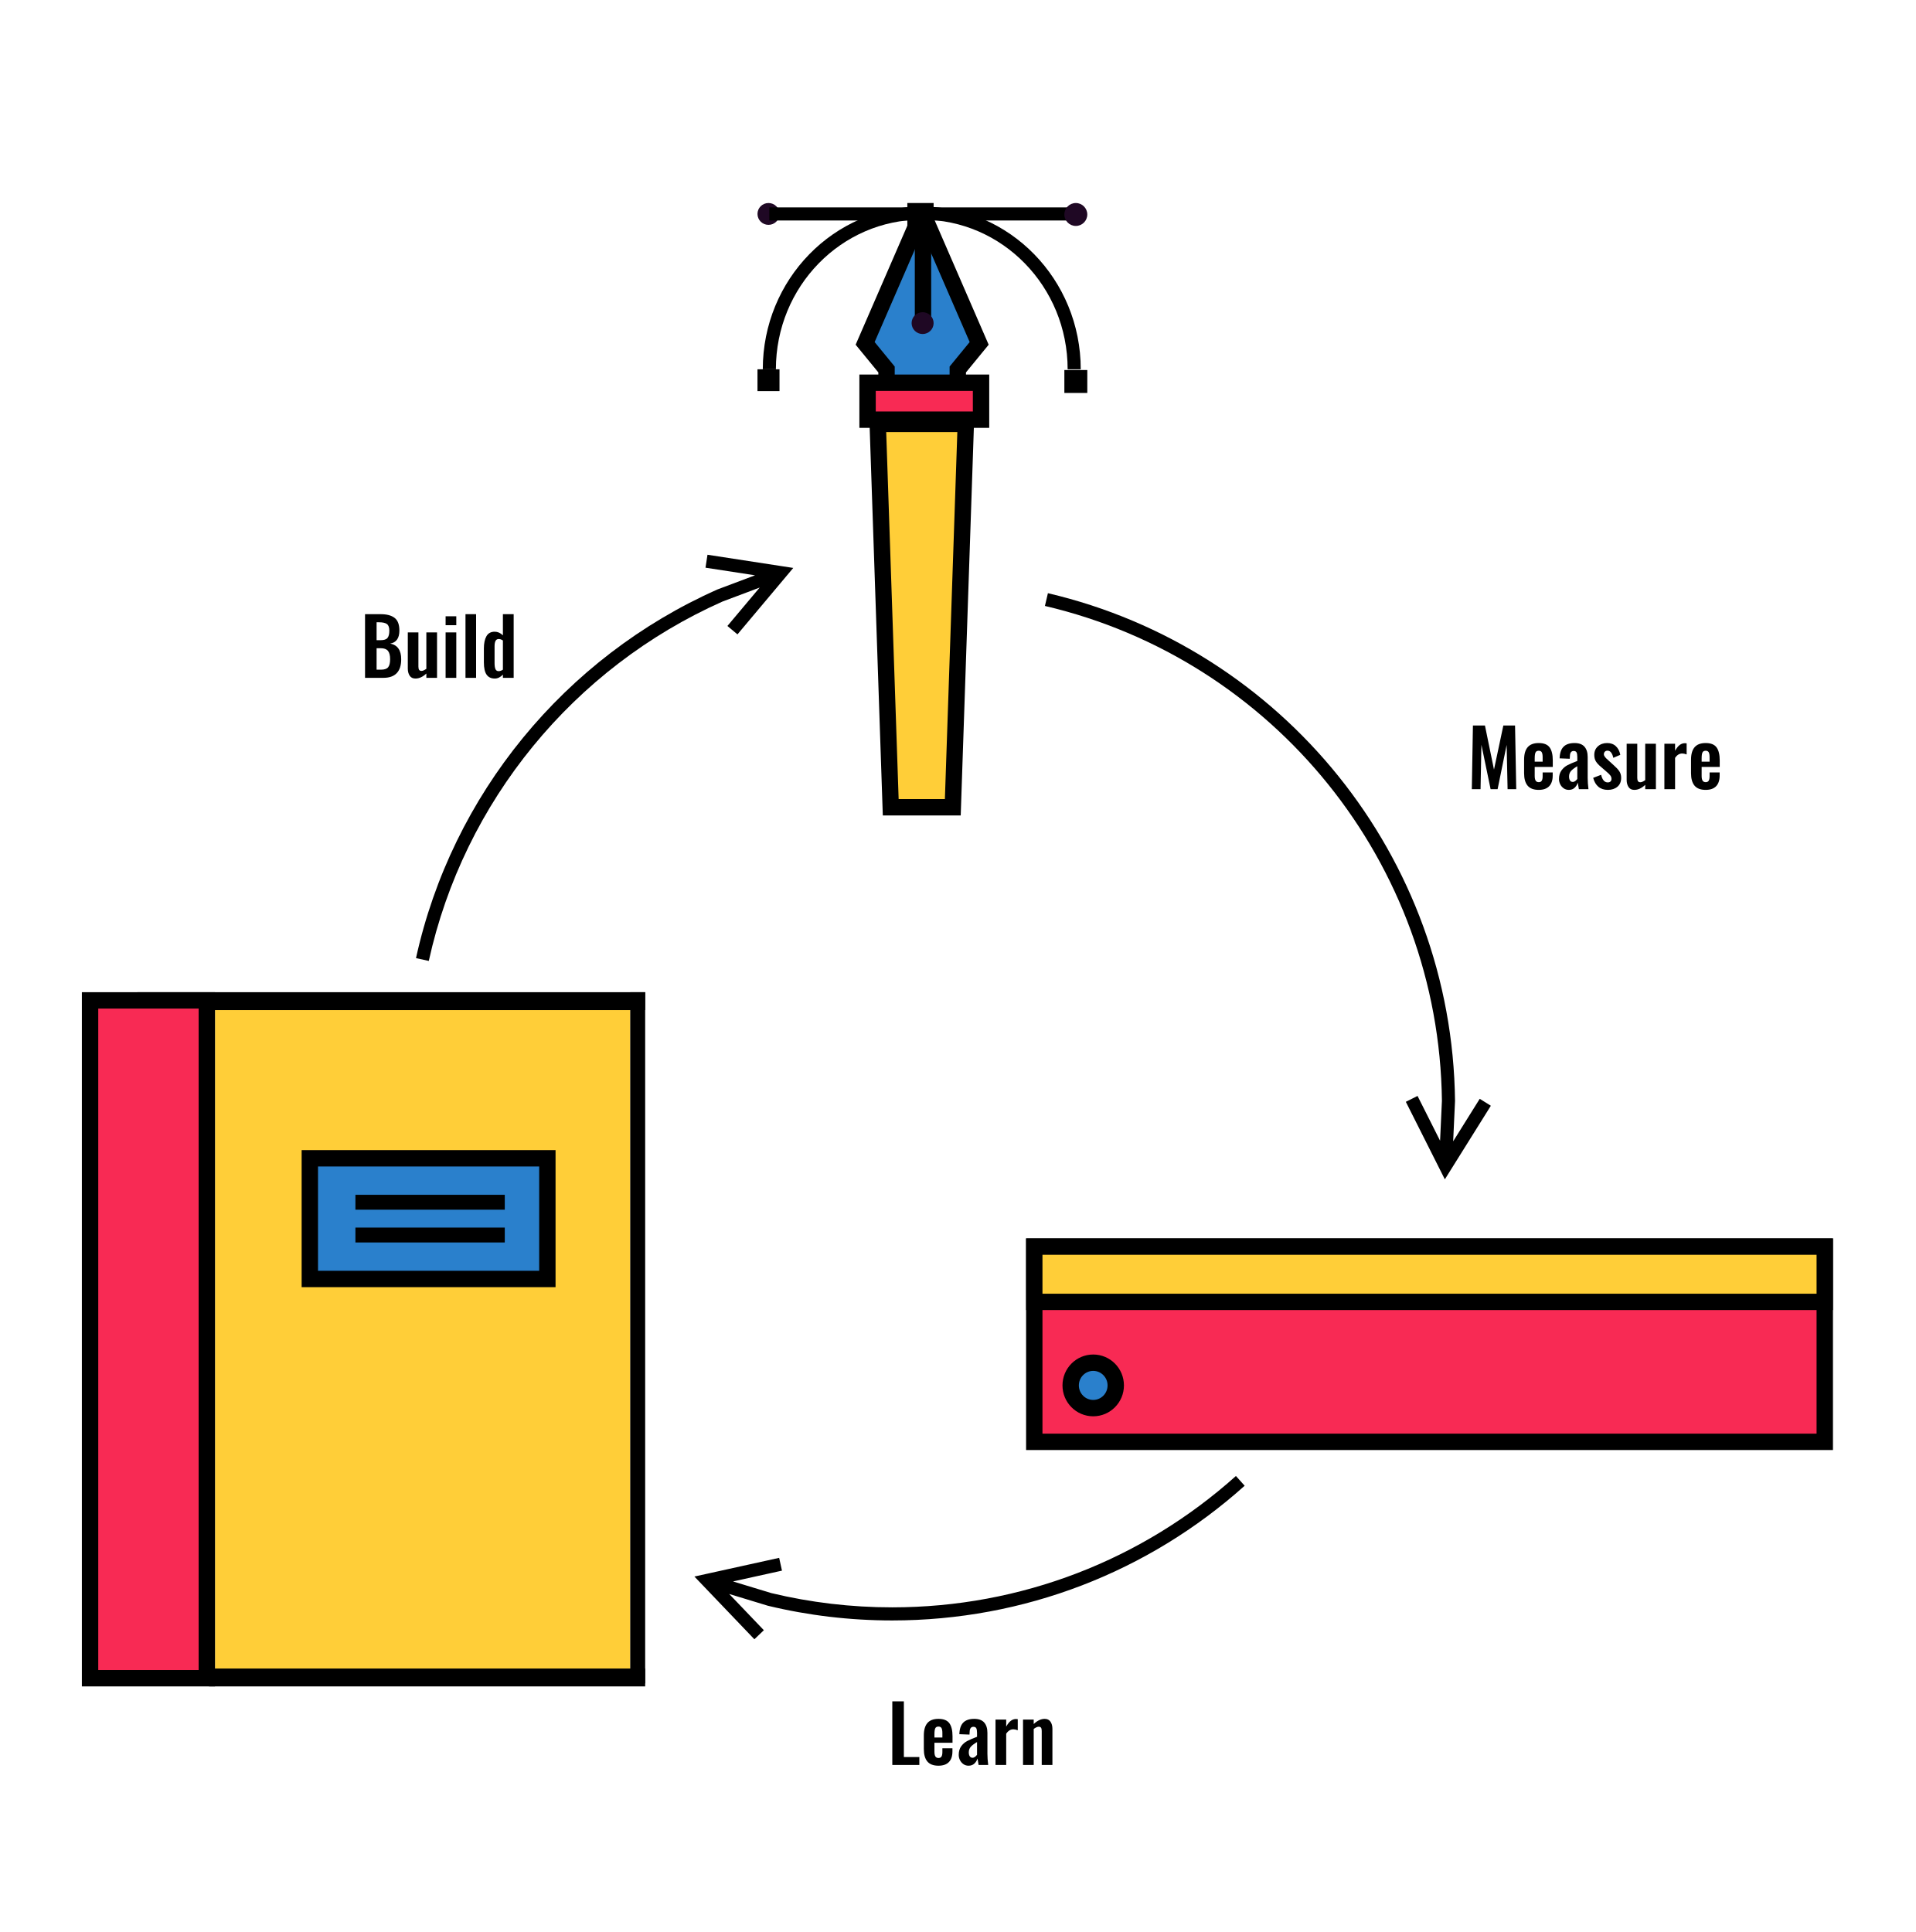
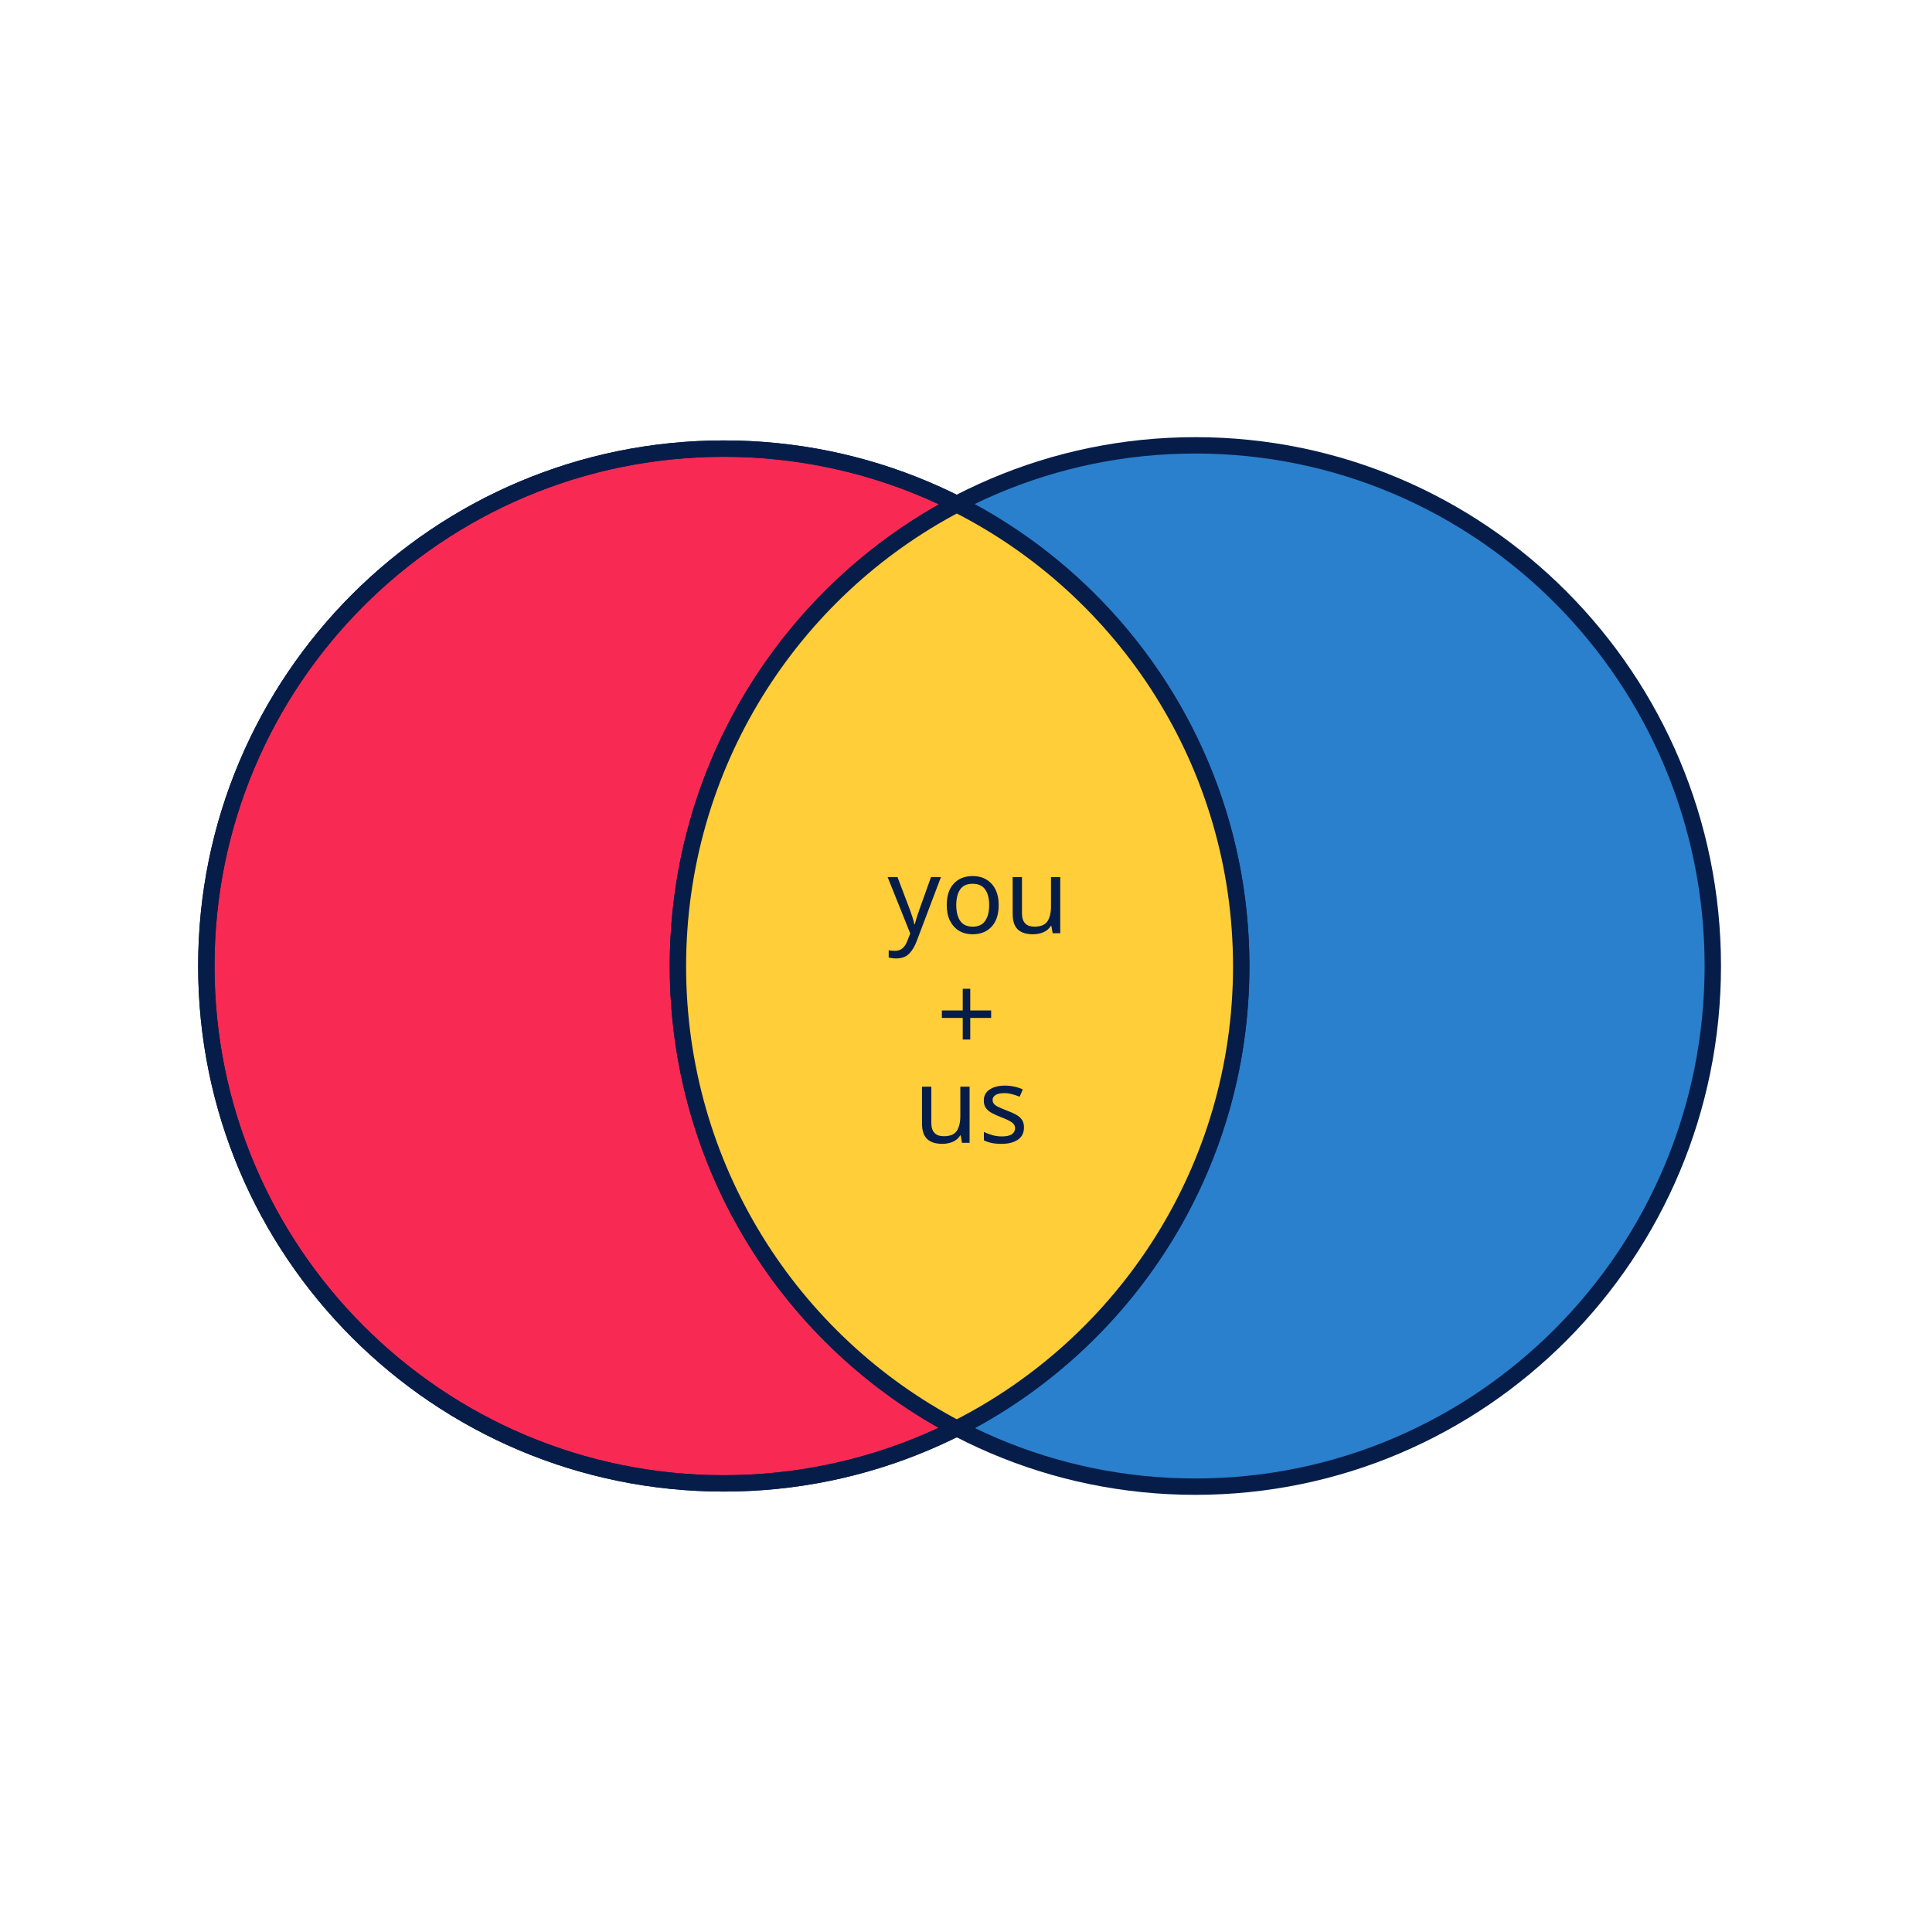
<svg xmlns="http://www.w3.org/2000/svg" width="585px" height="590px" viewBox="0 0 585 590" version="1.1">
  <g id="major_process_illus" stroke="none" stroke-width="1" fill="none" fill-rule="evenodd">
-     <g id="Group-4" transform="translate(231, 62)" fill-rule="nonzero">
-       <polygon id="Path-6" fill="#2A80CC" transform="translate(50.5, 32) scale(-1, 1) translate(-50.5, -32) " points="49.998 5 67.5 42.651 60.591 48.101 60.591 59 39.485 59 39.485 48.101 33.5 40.174" />
-       <g id="Group-14" transform="translate(50.5, 94) scale(-1, 1) translate(-50.5, -94) translate(0, 0)">
-         <g id="Group-13" transform="translate(4, 0)">
-           <g id="Group-12" transform="translate(28.95981, 2.56443)" stroke="#000000" stroke-width="5">
-             <polyline id="Path-3" points="17.551 0.41 34.872 40.299 28.341 48.269 28.341 51.984" />
-             <polyline id="Path" points="6.584 51.984 6.584 48.269 0.053 40.299 17.374 0.41" />
-           </g>
-           <path d="M46.165,3.077 L46.165,34.973" id="Path-4" stroke="#000000" stroke-width="5" />
-           <ellipse id="Oval" fill="#1F0824" cx="46.284" cy="36.671" rx="3.361" ry="3.334" />
-           <ellipse id="Oval-Copy" fill="#1F0824" cx="93.344" cy="3.334" rx="3.361" ry="3.334" />
-           <rect id="Rectangle" stroke="#000000" stroke-width="5" fill="#F82A54" x="28.443" y="54.879" width="34.648" height="11.283" />
-           <g id="Group-11" transform="translate(30.51123, 64.62364)" fill="#FFCE38" stroke="#000000" stroke-width="5">
-             <path d="M2.586,2.83 L6.554,119.897 L25.509,119.897 L29.476,2.83 L2.586,2.83 Z" id="Rectangle" />
-           </g>
-           <path d="M93.085,50.776 C93.085,24.433 72.247,3.077 46.543,3.077 C20.838,3.077 0,24.433 0,50.776" id="Path" stroke="#000000" stroke-width="4" />
-           <rect id="Rectangle-Copy-31" fill="#000000" x="42.923" y="0" width="8.026" height="7.96" />
-           <rect id="Rectangle-Copy-30" fill="#000000" x="89.982" y="50.776" width="6.723" height="6.668" />
-           <path d="M0,3.334 L93.085,3.334" id="Path-5" stroke="#000000" stroke-width="4" />
-         </g>
-         <circle id="Oval-Copy-2" fill="#1F0824" cx="3.5" cy="3.5" r="3.5" />
-         <rect id="Rectangle" fill="#000000" x="0" y="51" width="7" height="7" />
-       </g>
-     </g>
-     <path d="M272.464,519.56 L275.992,519.56 L275.992,536.576 L280.72,536.576 L280.72,539 L272.464,539 L272.464,519.56 Z M286.552,539.216 C285.016,539.216 283.888,538.788 283.168,537.932 C282.448,537.076 282.088,535.808 282.088,534.128 L282.088,530 C282.088,528.304 282.452,527.032 283.18,526.184 C283.908,525.336 285.032,524.912 286.552,524.912 C288.12,524.912 289.228,525.352 289.876,526.232 C290.524,527.112 290.848,528.44 290.848,530.216 L290.848,532.208 L285.328,532.208 L285.328,534.944 C285.328,535.616 285.428,536.104 285.628,536.408 C285.828,536.712 286.144,536.864 286.576,536.864 C286.992,536.864 287.292,536.716 287.476,536.42 C287.66,536.124 287.752,535.672 287.752,535.064 L287.752,533.888 L290.824,533.888 L290.824,534.848 C290.824,536.272 290.464,537.356 289.744,538.1 C289.024,538.844 287.96,539.216 286.552,539.216 Z M287.752,530.6 L287.752,529.28 C287.752,528.56 287.664,528.044 287.488,527.732 C287.312,527.42 287,527.264 286.552,527.264 C286.088,527.264 285.768,527.432 285.592,527.768 C285.416,528.104 285.328,528.728 285.328,529.64 L285.328,530.6 L287.752,530.6 Z M295.744,539.216 C295.152,539.216 294.628,539.056 294.172,538.736 C293.716,538.416 293.364,538.004 293.116,537.5 C292.868,536.996 292.744,536.472 292.744,535.928 C292.744,534.856 292.996,533.972 293.5,533.276 C294.004,532.58 294.628,532.04 295.372,531.656 C296.116,531.272 297.104,530.848 298.336,530.384 L298.336,529.184 C298.336,528.544 298.26,528.076 298.108,527.78 C297.956,527.484 297.664,527.336 297.232,527.336 C296.496,527.336 296.112,527.848 296.08,528.872 L296.032,529.712 L292.936,529.592 C292.984,527.992 293.38,526.812 294.124,526.052 C294.868,525.292 295.992,524.912 297.496,524.912 C298.856,524.912 299.864,525.284 300.52,526.028 C301.176,526.772 301.504,527.824 301.504,529.184 L301.504,535.592 C301.504,536.584 301.584,537.72 301.744,539 L298.816,539 C298.656,538.136 298.544,537.472 298.48,537.008 C298.288,537.632 297.964,538.156 297.508,538.58 C297.052,539.004 296.464,539.216 295.744,539.216 Z M296.944,536.792 C297.216,536.792 297.476,536.696 297.724,536.504 C297.972,536.312 298.176,536.104 298.336,535.88 L298.336,531.992 C297.488,532.488 296.856,532.964 296.44,533.42 C296.024,533.876 295.816,534.448 295.816,535.136 C295.816,535.648 295.916,536.052 296.116,536.348 C296.316,536.644 296.592,536.792 296.944,536.792 Z M303.976,525.128 L307.24,525.128 L307.24,527.264 C307.704,526.448 308.176,525.86 308.656,525.5 C309.136,525.14 309.672,524.96 310.264,524.96 C310.472,524.96 310.64,524.976 310.768,525.008 L310.768,528.392 C310.256,528.2 309.808,528.104 309.424,528.104 C308.56,528.104 307.832,528.552 307.24,529.448 L307.24,539 L303.976,539 L303.976,525.128 Z M312.376,525.128 L315.64,525.128 L315.64,526.496 C316.744,525.44 317.864,524.912 319,524.912 C319.784,524.912 320.372,525.2 320.764,525.776 C321.156,526.352 321.352,527.08 321.352,527.96 L321.352,539 L318.088,539 L318.088,528.608 C318.088,528.16 318.02,527.832 317.884,527.624 C317.748,527.416 317.504,527.312 317.152,527.312 C316.768,527.312 316.264,527.536 315.64,527.984 L315.64,539 L312.376,539 L312.376,525.128 Z" id="Learn-Copy-2" fill="#000000" />
-     <path d="M449.752,221.56 L453.424,221.56 L456.184,235.024 L459.04,221.56 L462.616,221.56 L462.976,241 L460.336,241 L460.048,227.488 L457.288,241 L455.152,241 L452.344,227.44 L452.08,241 L449.416,241 L449.752,221.56 Z M469.84,241.216 C468.304,241.216 467.176,240.788 466.456,239.932 C465.736,239.076 465.376,237.808 465.376,236.128 L465.376,232 C465.376,230.304 465.74,229.032 466.468,228.184 C467.196,227.336 468.32,226.912 469.84,226.912 C471.408,226.912 472.516,227.352 473.164,228.232 C473.812,229.112 474.136,230.44 474.136,232.216 L474.136,234.208 L468.616,234.208 L468.616,236.944 C468.616,237.616 468.716,238.104 468.916,238.408 C469.116,238.712 469.432,238.864 469.864,238.864 C470.28,238.864 470.58,238.716 470.764,238.42 C470.948,238.124 471.04,237.672 471.04,237.064 L471.04,235.888 L474.112,235.888 L474.112,236.848 C474.112,238.272 473.752,239.356 473.032,240.1 C472.312,240.844 471.248,241.216 469.84,241.216 Z M471.04,232.6 L471.04,231.28 C471.04,230.56 470.952,230.044 470.776,229.732 C470.6,229.42 470.288,229.264 469.84,229.264 C469.376,229.264 469.056,229.432 468.88,229.768 C468.704,230.104 468.616,230.728 468.616,231.64 L468.616,232.6 L471.04,232.6 Z M479.032,241.216 C478.44,241.216 477.916,241.056 477.46,240.736 C477.004,240.416 476.652,240.004 476.404,239.5 C476.156,238.996 476.032,238.472 476.032,237.928 C476.032,236.856 476.284,235.972 476.788,235.276 C477.292,234.58 477.916,234.04 478.66,233.656 C479.404,233.272 480.392,232.848 481.624,232.384 L481.624,231.184 C481.624,230.544 481.548,230.076 481.396,229.78 C481.244,229.484 480.952,229.336 480.52,229.336 C479.784,229.336 479.4,229.848 479.368,230.872 L479.32,231.712 L476.224,231.592 C476.272,229.992 476.668,228.812 477.412,228.052 C478.156,227.292 479.28,226.912 480.784,226.912 C482.144,226.912 483.152,227.284 483.808,228.028 C484.464,228.772 484.792,229.824 484.792,231.184 L484.792,237.592 C484.792,238.584 484.872,239.72 485.032,241 L482.104,241 C481.944,240.136 481.832,239.472 481.768,239.008 C481.576,239.632 481.252,240.156 480.796,240.58 C480.34,241.004 479.752,241.216 479.032,241.216 Z M480.232,238.792 C480.504,238.792 480.764,238.696 481.012,238.504 C481.26,238.312 481.464,238.104 481.624,237.88 L481.624,233.992 C480.776,234.488 480.144,234.964 479.728,235.42 C479.312,235.876 479.104,236.448 479.104,237.136 C479.104,237.648 479.204,238.052 479.404,238.348 C479.604,238.644 479.88,238.792 480.232,238.792 Z M490.96,241.216 C489.792,241.216 488.832,240.904 488.08,240.28 C487.328,239.656 486.792,238.744 486.472,237.544 L488.896,236.608 C489.264,238.16 489.936,238.936 490.912,238.936 C491.28,238.936 491.564,238.84 491.764,238.648 C491.964,238.456 492.064,238.192 492.064,237.856 C492.064,237.488 491.952,237.148 491.728,236.836 C491.504,236.524 491.104,236.128 490.528,235.648 L488.872,234.208 C488.168,233.632 487.648,233.072 487.312,232.528 C486.976,231.984 486.808,231.32 486.808,230.536 C486.808,229.448 487.18,228.572 487.924,227.908 C488.668,227.244 489.608,226.912 490.744,226.912 C491.832,226.912 492.72,227.236 493.408,227.884 C494.096,228.532 494.544,229.408 494.752,230.512 L492.616,231.424 C492.488,230.784 492.276,230.26 491.98,229.852 C491.684,229.444 491.304,229.24 490.84,229.24 C490.504,229.24 490.236,229.344 490.036,229.552 C489.836,229.76 489.736,230.024 489.736,230.344 C489.736,230.6 489.848,230.872 490.072,231.16 C490.296,231.448 490.632,231.784 491.08,232.168 L492.76,233.704 C493.48,234.328 494.036,234.924 494.428,235.492 C494.82,236.06 495.016,236.744 495.016,237.544 C495.016,238.712 494.636,239.616 493.876,240.256 C493.116,240.896 492.144,241.216 490.96,241.216 Z M499.024,241.216 C498.24,241.216 497.656,240.928 497.272,240.352 C496.888,239.776 496.696,239.048 496.696,238.168 L496.696,227.128 L499.936,227.128 L499.936,237.568 C499.936,238 500.008,238.328 500.152,238.552 C500.296,238.776 500.544,238.888 500.896,238.888 C501.264,238.888 501.752,238.672 502.36,238.24 L502.36,227.128 L505.624,227.128 L505.624,241 L502.36,241 L502.36,239.68 C501.288,240.704 500.176,241.216 499.024,241.216 Z M508.216,227.128 L511.48,227.128 L511.48,229.264 C511.944,228.448 512.416,227.86 512.896,227.5 C513.376,227.14 513.912,226.96 514.504,226.96 C514.712,226.96 514.88,226.976 515.008,227.008 L515.008,230.392 C514.496,230.2 514.048,230.104 513.664,230.104 C512.8,230.104 512.072,230.552 511.48,231.448 L511.48,241 L508.216,241 L508.216,227.128 Z M520.816,241.216 C519.28,241.216 518.152,240.788 517.432,239.932 C516.712,239.076 516.352,237.808 516.352,236.128 L516.352,232 C516.352,230.304 516.716,229.032 517.444,228.184 C518.172,227.336 519.296,226.912 520.816,226.912 C522.384,226.912 523.492,227.352 524.14,228.232 C524.788,229.112 525.112,230.44 525.112,232.216 L525.112,234.208 L519.592,234.208 L519.592,236.944 C519.592,237.616 519.692,238.104 519.892,238.408 C520.092,238.712 520.408,238.864 520.84,238.864 C521.256,238.864 521.556,238.716 521.74,238.42 C521.924,238.124 522.016,237.672 522.016,237.064 L522.016,235.888 L525.088,235.888 L525.088,236.848 C525.088,238.272 524.728,239.356 524.008,240.1 C523.288,240.844 522.224,241.216 520.816,241.216 Z M522.016,232.6 L522.016,231.28 C522.016,230.56 521.928,230.044 521.752,229.732 C521.576,229.42 521.264,229.264 520.816,229.264 C520.352,229.264 520.032,229.432 519.856,229.768 C519.68,230.104 519.592,230.728 519.592,231.64 L519.592,232.6 L522.016,232.6 Z" id="Measure" fill="#000000" />
-     <path d="M111.464,187.56 L116.264,187.56 C118.104,187.56 119.512,187.936 120.488,188.688 C121.464,189.44 121.952,190.728 121.952,192.552 C121.952,193.736 121.712,194.66 121.232,195.324 C120.752,195.988 120.056,196.392 119.144,196.536 C121.384,196.968 122.504,198.568 122.504,201.336 C122.504,203.208 122.048,204.62 121.136,205.572 C120.224,206.524 118.872,207 117.08,207 L111.464,207 L111.464,187.56 Z M116.216,195.504 C117.24,195.504 117.94,195.276 118.316,194.82 C118.692,194.364 118.88,193.624 118.88,192.6 C118.88,191.608 118.636,190.932 118.148,190.572 C117.66,190.212 116.848,190.032 115.712,190.032 L114.992,190.032 L114.992,195.504 L116.216,195.504 Z M116.36,204.504 C117.4,204.504 118.12,204.256 118.52,203.76 C118.92,203.264 119.12,202.448 119.12,201.312 C119.12,200.144 118.9,199.292 118.46,198.756 C118.02,198.22 117.28,197.952 116.24,197.952 L114.992,197.952 L114.992,204.504 L116.36,204.504 Z M126.848,207.216 C126.064,207.216 125.48,206.928 125.096,206.352 C124.712,205.776 124.52,205.048 124.52,204.168 L124.52,193.128 L127.76,193.128 L127.76,203.568 C127.76,204 127.832,204.328 127.976,204.552 C128.12,204.776 128.368,204.888 128.72,204.888 C129.088,204.888 129.576,204.672 130.184,204.24 L130.184,193.128 L133.448,193.128 L133.448,207 L130.184,207 L130.184,205.68 C129.112,206.704 128,207.216 126.848,207.216 Z M136.064,188.208 L139.328,188.208 L139.328,190.92 L136.064,190.92 L136.064,188.208 Z M136.064,193.128 L139.328,193.128 L139.328,207 L136.064,207 L136.064,193.128 Z M142.136,187.56 L145.376,187.56 L145.376,207 L142.136,207 L142.136,187.56 Z M151.088,207.216 C149.968,207.216 149.132,206.82 148.58,206.028 C148.028,205.236 147.752,203.984 147.752,202.272 L147.752,198.024 C147.752,196.456 148.012,195.212 148.532,194.292 C149.052,193.372 149.896,192.912 151.064,192.912 C151.96,192.912 152.792,193.28 153.56,194.016 L153.56,187.56 L156.848,187.56 L156.848,207 L153.56,207 L153.56,206.016 C152.792,206.816 151.968,207.216 151.088,207.216 Z M152.264,204.96 C152.68,204.96 153.112,204.808 153.56,204.504 L153.56,195.6 C153.144,195.296 152.712,195.144 152.264,195.144 C151.432,195.144 151.016,195.872 151.016,197.328 L151.016,202.512 C151.016,203.296 151.104,203.9 151.28,204.324 C151.456,204.748 151.784,204.96 152.264,204.96 Z" id="Build" fill="#000000" />
-     <g id="Group-3" transform="translate(436, 410) scale(1, -1) translate(-436, -410) translate(312, 377)" fill-rule="nonzero" stroke="#000000" stroke-width="5">
-       <g id="Group-11" transform="translate(124.1855, 32.68085) rotate(90) translate(-124.1855, -32.68085) translate(91.68548, -90.81915)">
-         <rect id="Rectangle" fill="#F82A54" x="2.5" y="2.5" width="59.638" height="241.371" />
-         <rect id="Rectangle" fill="#FFCE38" x="45.245" y="2.5" width="16.894" height="241.371" />
-       </g>
-       <ellipse id="Oval" fill="#2A80CC" transform="translate(21.80851, 19.91935) rotate(90) translate(-21.80851, -19.91935) " cx="21.809" cy="19.919" rx="6.935" ry="6.883" />
-     </g>
-     <path id="Path" d="M443.718,348.542 L451.833,335.558 L455.225,337.678 L443.063,357.137 L441.179,360.152 L439.581,356.976 L429.266,336.477 L432.84,334.679 L439.722,348.357 L440.286,336.157 C439.422,263.562 388.921,201.405 319.065,185.045 L319.977,181.15 C391.634,197.932 443.427,261.699 444.287,336.168 L444.285,336.284 L443.718,348.542 Z" fill="#000000" fill-rule="nonzero" />
-     <path id="Path" d="M222.657,486.772 L233.24,497.838 L230.349,500.602 L214.49,484.018 L212.032,481.448 L215.504,480.683 L237.913,475.741 L238.774,479.648 L223.822,482.945 L235.526,486.506 C247.517,489.388 259.88,490.858 272.438,490.858 C311.712,490.857 348.733,476.415 377.383,450.742 L380.053,453.721 C350.676,480.045 312.707,494.857 272.438,494.858 C259.544,494.858 246.847,493.346 234.532,490.381 L234.418,490.35 L222.657,486.772 Z" fill="#000000" fill-rule="nonzero" />
-     <path id="Path" d="M230.554,175.689 L215.42,173.362 L216.028,169.408 L238.708,172.896 L242.222,173.436 L239.936,176.159 L225.178,193.73 L222.115,191.158 L231.962,179.433 L220.585,183.713 C175.172,203.938 141.648,244.731 130.93,293.452 L127.024,292.593 C138.019,242.606 172.417,200.766 219.013,180.034 L219.121,179.99 L230.554,175.689 Z" fill="#000000" fill-rule="nonzero" />
-     <g id="Group-2" transform="translate(25, 303)">
-       <g id="Group" transform="translate(4.169697, 0)">
-         <path d="" id="Path-7" stroke="#979797" fill-rule="nonzero" />
-         <rect id="Rectangle-Copy" fill="#FFCE38" fill-rule="nonzero" x="36.485" y="4.549" width="126.785" height="203.811" />
-         <rect id="Rectangle" fill="#000000" fill-rule="nonzero" x="163.27" y="0" width="4.561" height="211.09" />
-         <rect id="Rectangle" fill="#000000" fill-rule="nonzero" x="12.77" y="0" width="155.061" height="5.459" />
-         <rect id="Rectangle-Copy-2" fill="#000000" fill-rule="nonzero" x="34.661" y="206.541" width="133.17" height="5.459" />
-         <rect id="Rectangle" stroke="#000000" stroke-width="5" fill="#2A80CC" fill-rule="nonzero" x="65.436" y="50.723" width="72.53" height="36.854" />
-         <rect id="Rectangle" fill="#000000" x="79.355" y="61.871" width="45.606" height="4.549" />
-         <rect id="Rectangle" fill="#000000" x="79.355" y="71.88" width="45.606" height="4.549" />
-         <rect id="Rectangle" fill="#F82A54" fill-rule="nonzero" x="0" y="4.549" width="31.924" height="203.811" />
-       </g>
-       <rect id="Rectangle" stroke="#000000" stroke-width="5" fill-rule="nonzero" x="2.5" y="2.5" width="35.655" height="207" />
-     </g>
+     <circle id="Oval-Copy-3" stroke="#071D49" stroke-width="5" fill="#F82A54" fill-rule="nonzero" cx="221" cy="295" r="158" />
+     <ellipse id="Oval" stroke="#071D49" stroke-width="5" fill="#2A80CC" fill-rule="nonzero" cx="365" cy="295" rx="158" ry="159" />
+     <circle id="Oval-Copy-3" stroke="#071D49" stroke-width="5" fill-rule="nonzero" cx="221" cy="295" r="158" />
+     <path d="M292.135,436.239 C241.546,409.732 207,356.485 207,295.119 C207,233.753 241.546,180.507 292.135,154 C343.665,180.026 379,233.446 379,295.119 C379,356.792 343.665,410.212 292.135,436.239 Z" id="Combined-Shape" stroke="#071D49" stroke-width="5" fill="#FFCE38" fill-rule="nonzero" />
+     <text id="us" font-family="Oswald-Medium, Oswald" font-size="32" font-weight="400" line-spacing="32" fill="#071D49">
+       <tspan x="279" y="349">us</tspan>
+     </text>
+     <text id="+" font-family="Oswald-Medium, Oswald" font-size="32" font-weight="400" line-spacing="32" fill="#071D49">
+       <tspan x="286" y="321">+</tspan>
+     </text>
+     <text id="you" font-family="Oswald-Medium, Oswald" font-size="32" font-weight="400" line-spacing="32" fill="#071D49">
+       <tspan x="271" y="285">you</tspan>
+     </text>
  </g>
</svg>
